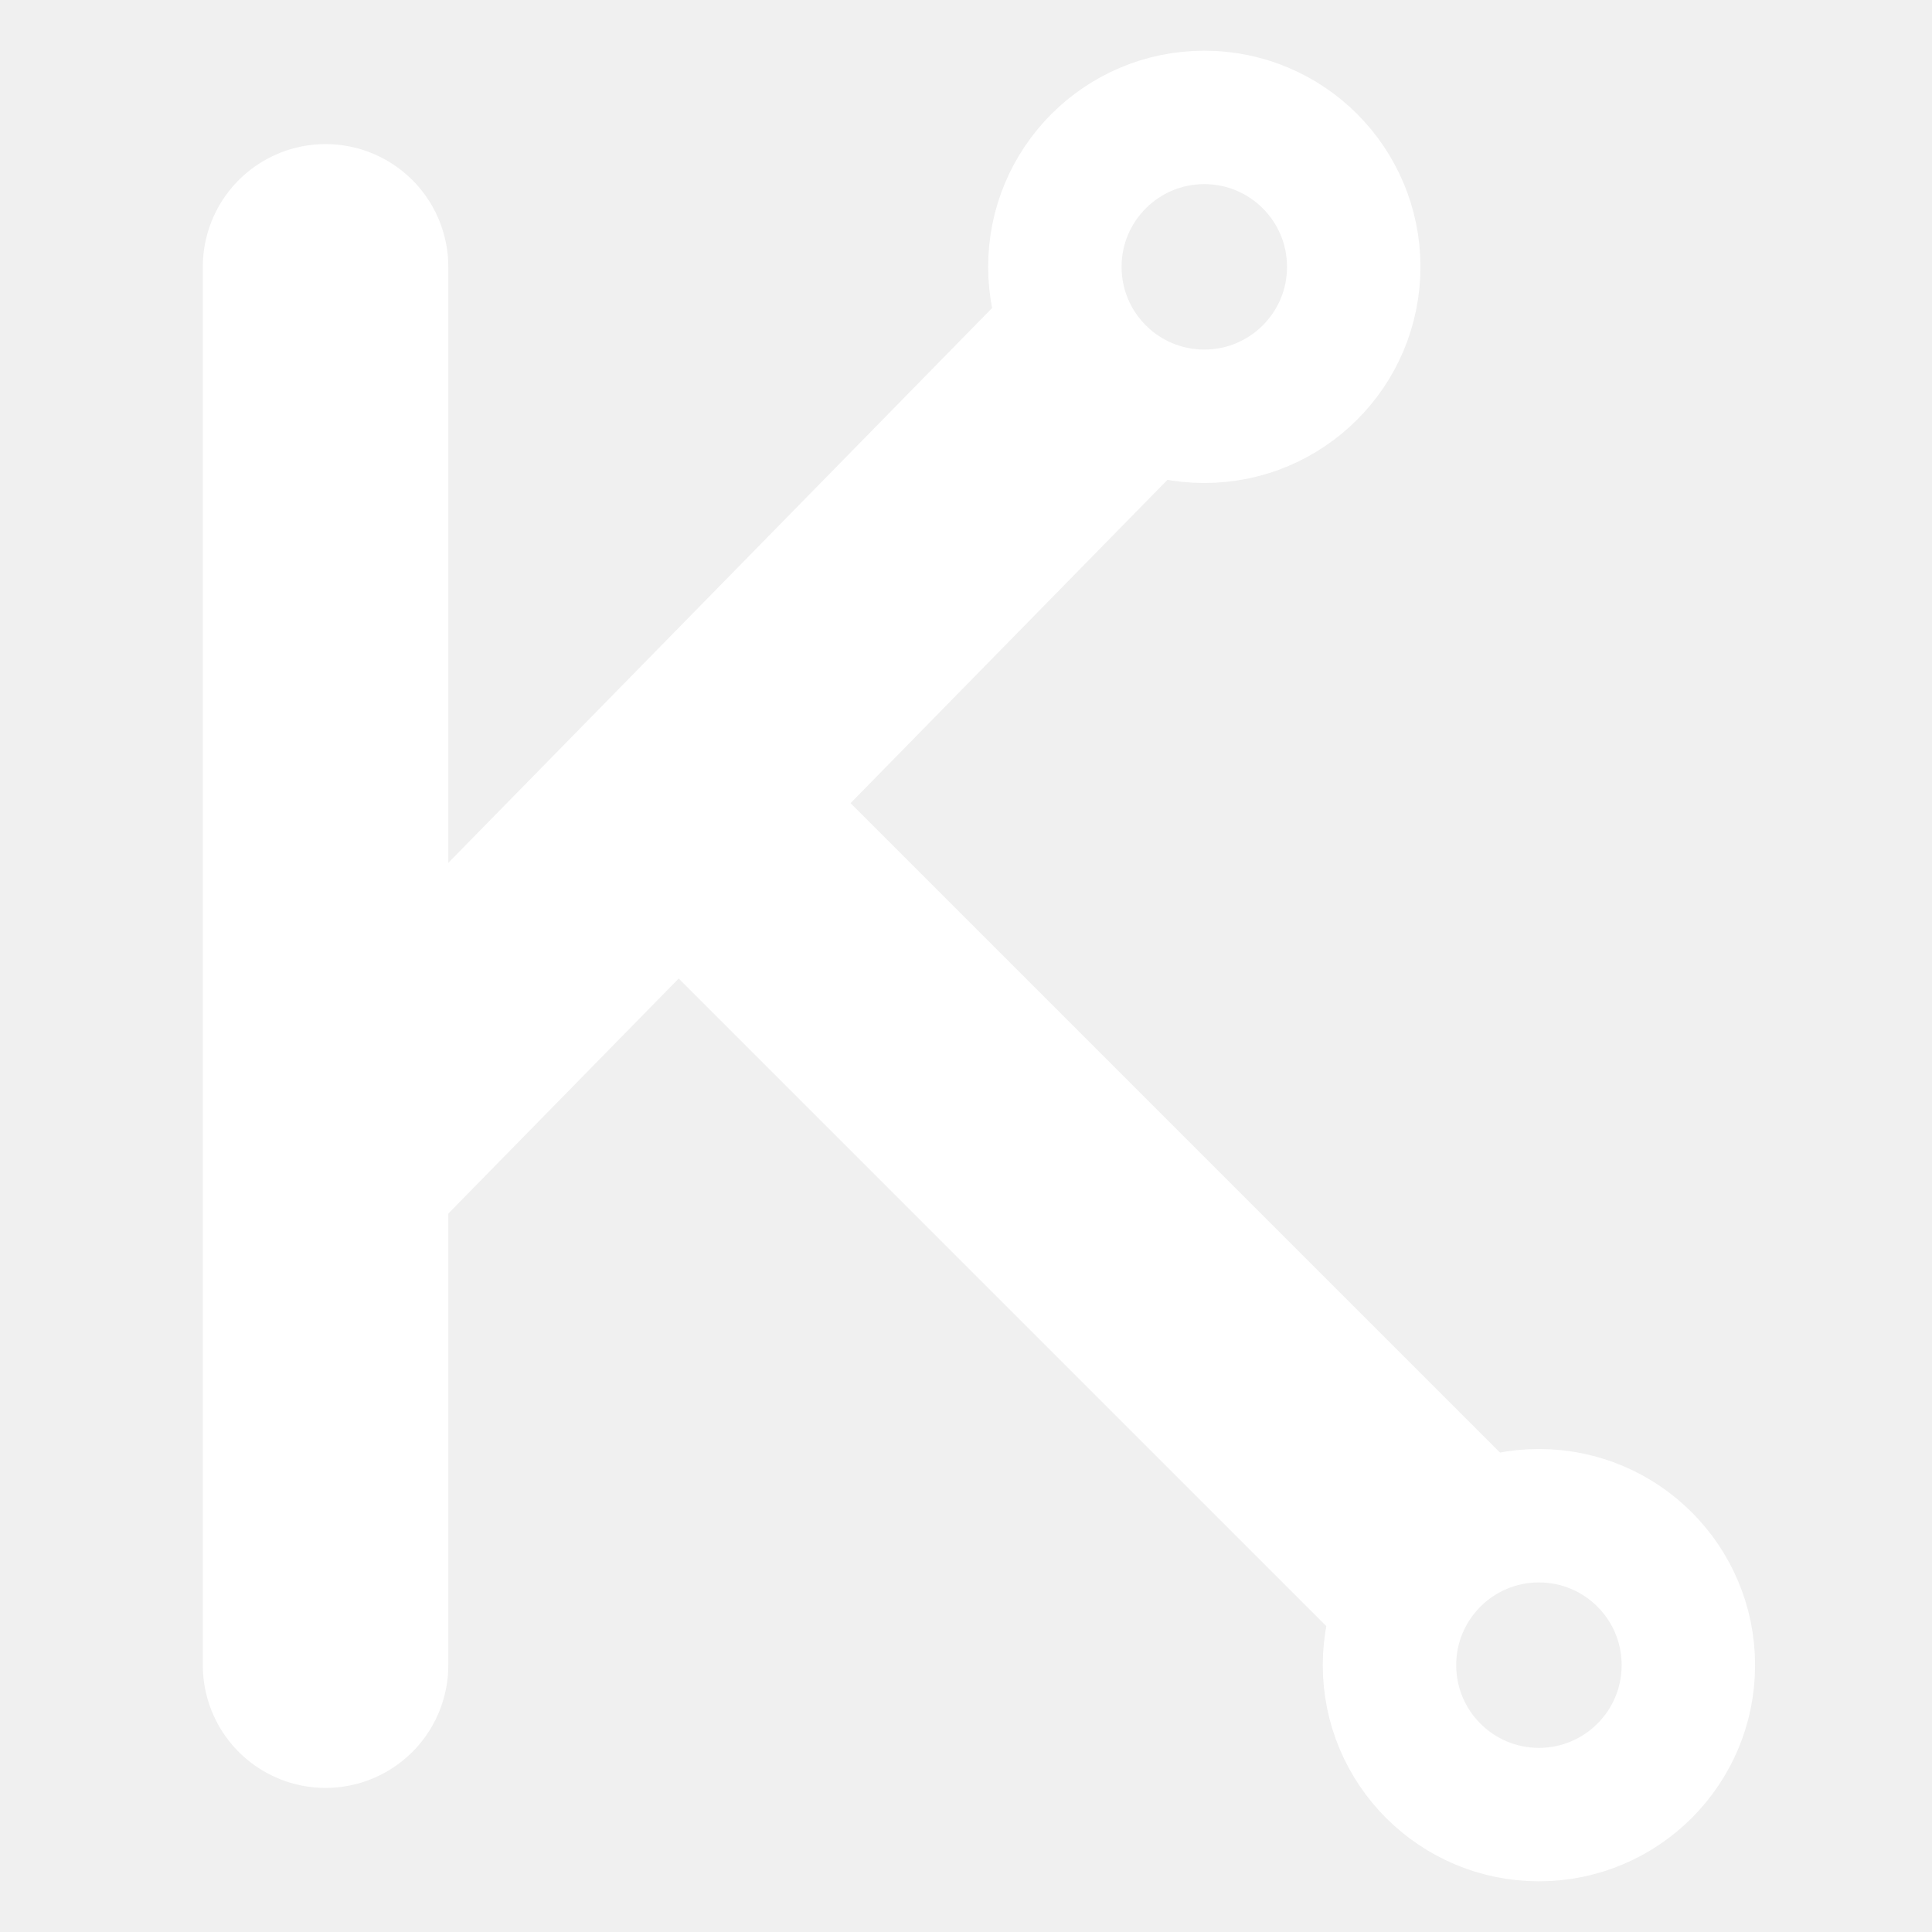
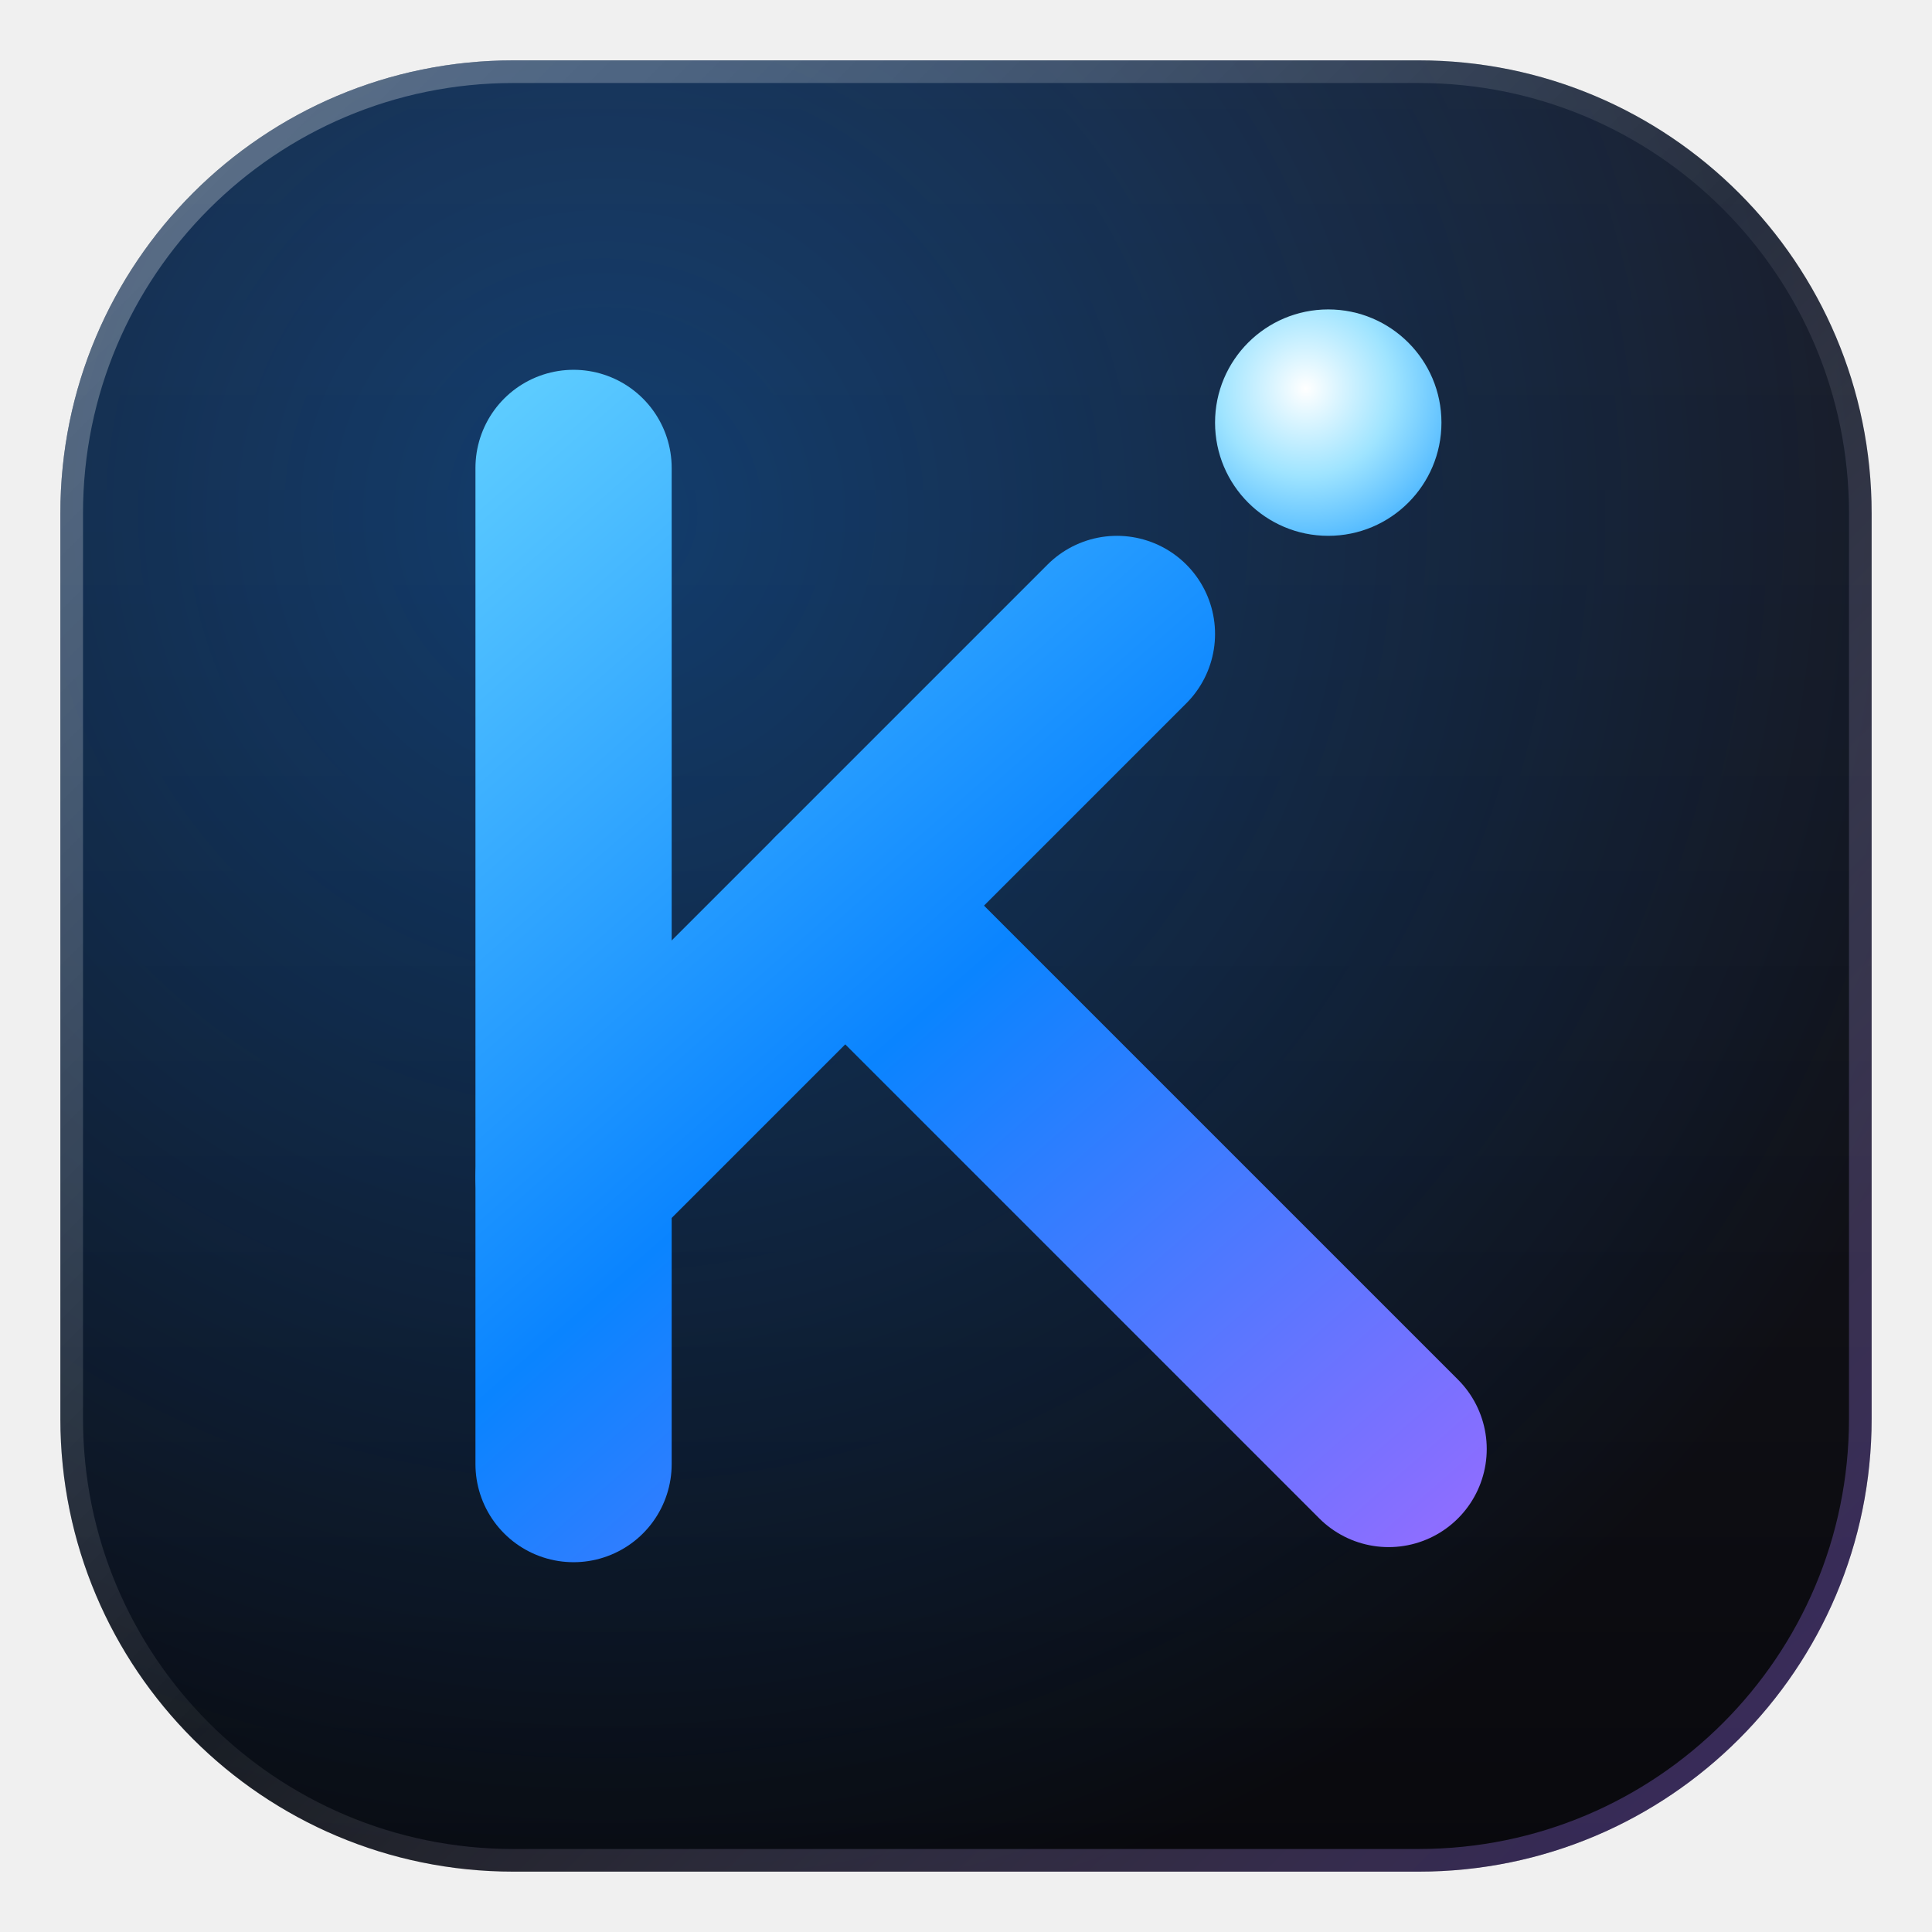
- <svg xmlns="http://www.w3.org/2000/svg" aria-label="Kairo" viewBox="150 150 724 724" width="48" height="48">
-   <g fill="none" stroke="#FFFFFF" stroke-width="92">
-     <path stroke-linecap="round" d="M272.0 250V774" />
-     <path d="M272.0 586L562.1 290.0" />
-     <path d="M404.0 451.3L687.1 734.4" />
+ <svg xmlns="http://www.w3.org/2000/svg" aria-label="Kairo" viewBox="0 0 128 128" width="128" height="128">
+   <defs>
+     <linearGradient id="tile" x1="0" y1="0" x2="0" y2="1">
+       <stop offset="0" stop-color="#1c1c26" />
+       <stop offset="1" stop-color="#09090d" />
+     </linearGradient>
+     <linearGradient id="rim" x1="0" y1="0" x2="1" y2="1">
+       <stop offset="0" stop-color="#ffffff" stop-opacity="0.32" />
+       <stop offset="0.5" stop-color="#ffffff" stop-opacity="0.06" />
+       <stop offset="1" stop-color="#8e5cff" stop-opacity="0.35" />
+     </linearGradient>
+     <radialGradient id="aura" cx="0.3" cy="0.25" r="0.8">
+       <stop offset="0" stop-color="#0a84ff" stop-opacity="0.35" />
+       <stop offset="1" stop-color="#0a84ff" stop-opacity="0" />
+     </radialGradient>
+     <linearGradient id="ink" x1="30" y1="24" x2="100" y2="104" gradientUnits="userSpaceOnUse">
+       <stop offset="0" stop-color="#64d2ff" />
+       <stop offset="0.5" stop-color="#0a84ff" />
+       <stop offset="1" stop-color="#9b6bff" />
+     </linearGradient>
+     <radialGradient id="spark" cx="0.4" cy="0.35" r="0.7">
+       <stop offset="0" stop-color="#ffffff" />
+       <stop offset="0.55" stop-color="#9fe4ff" />
+       <stop offset="1" stop-color="#4fb8ff" />
+     </radialGradient>
+   </defs>
+   <rect x="4" y="4" width="120" height="120" rx="30" fill="url(#tile)" />
+   <rect x="4" y="4" width="120" height="120" rx="30" fill="url(#aura)" />
+   <rect x="4.75" y="4.75" width="118.5" height="118.5" rx="29.25" fill="none" stroke="url(#rim)" stroke-width="1.5" />
+   <g fill="none" stroke="url(#ink)" stroke-width="13" stroke-linecap="round">
+     <path d="M38 31V97" />
+     <path d="M38 78L74 42" />
+     <path d="M56 60L92 96" />
  </g>
-   <g fill="none" stroke="#FFFFFF" stroke-width="50">
-     <circle cx="601.3" cy="250.0" r="56" />
-     <circle cx="726.7" cy="774.0" r="56" />
-   </g>
+   <circle cx="88" cy="28" r="7.5" fill="url(#spark)" />
</svg>
